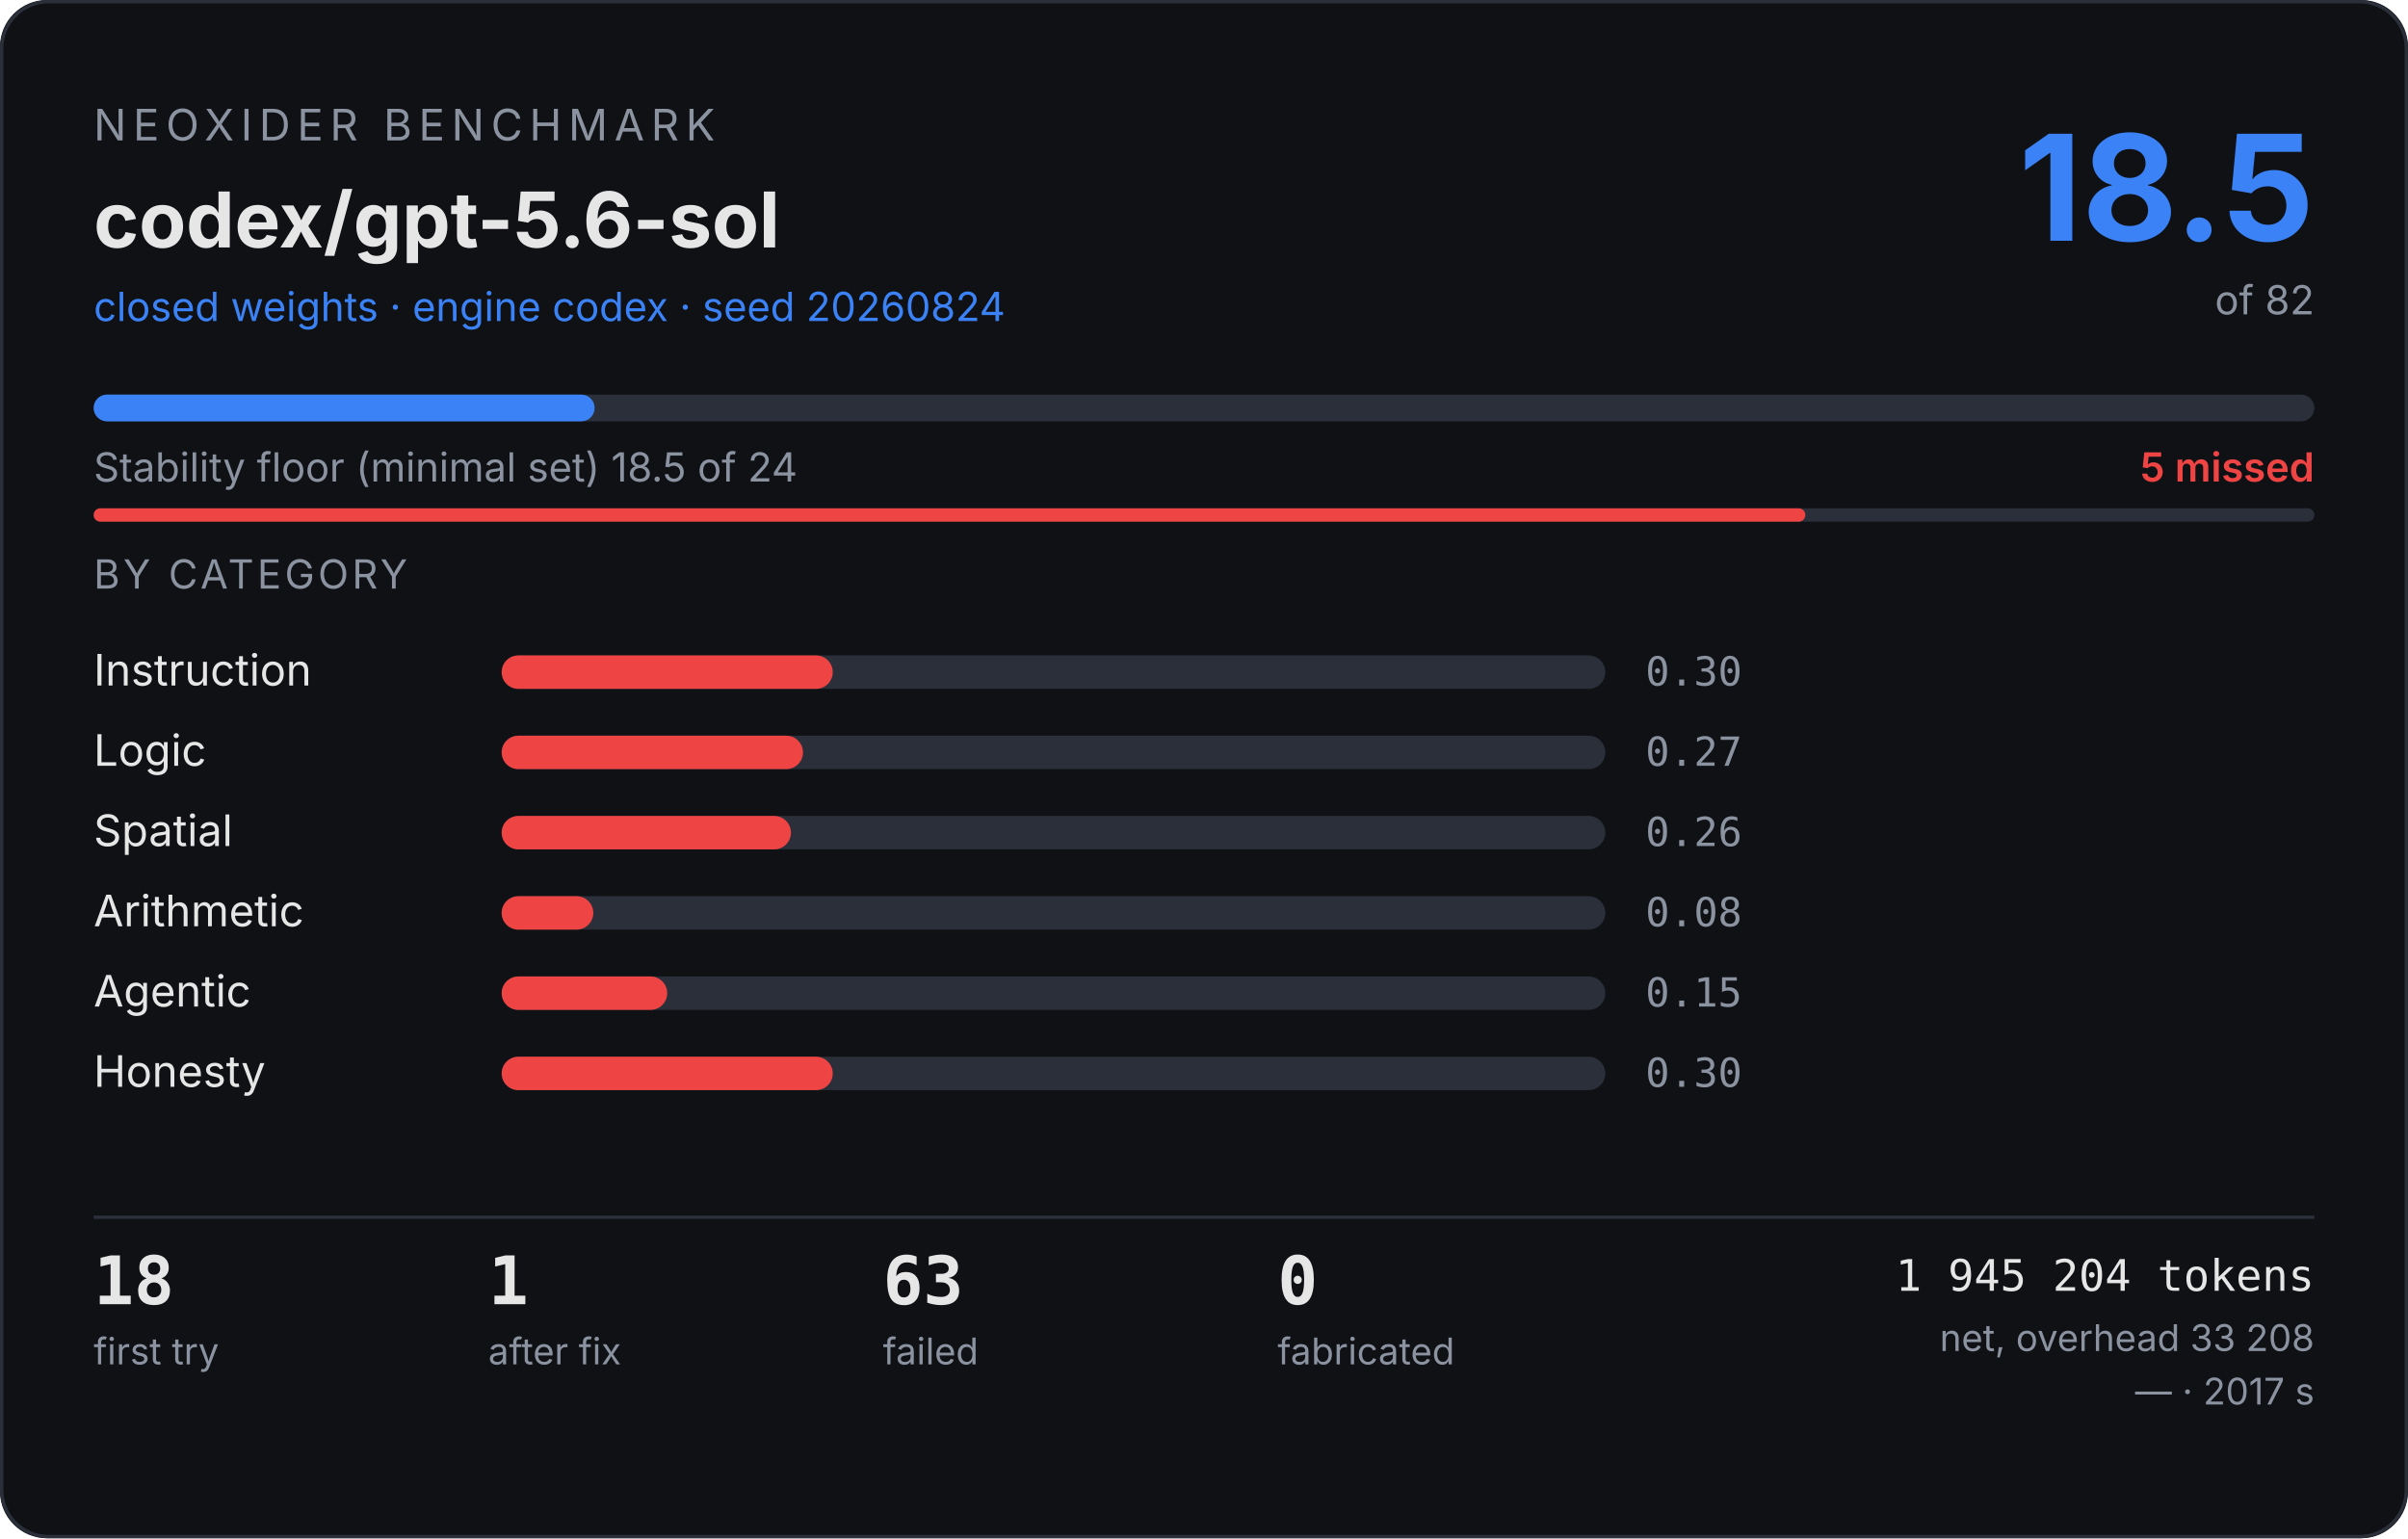
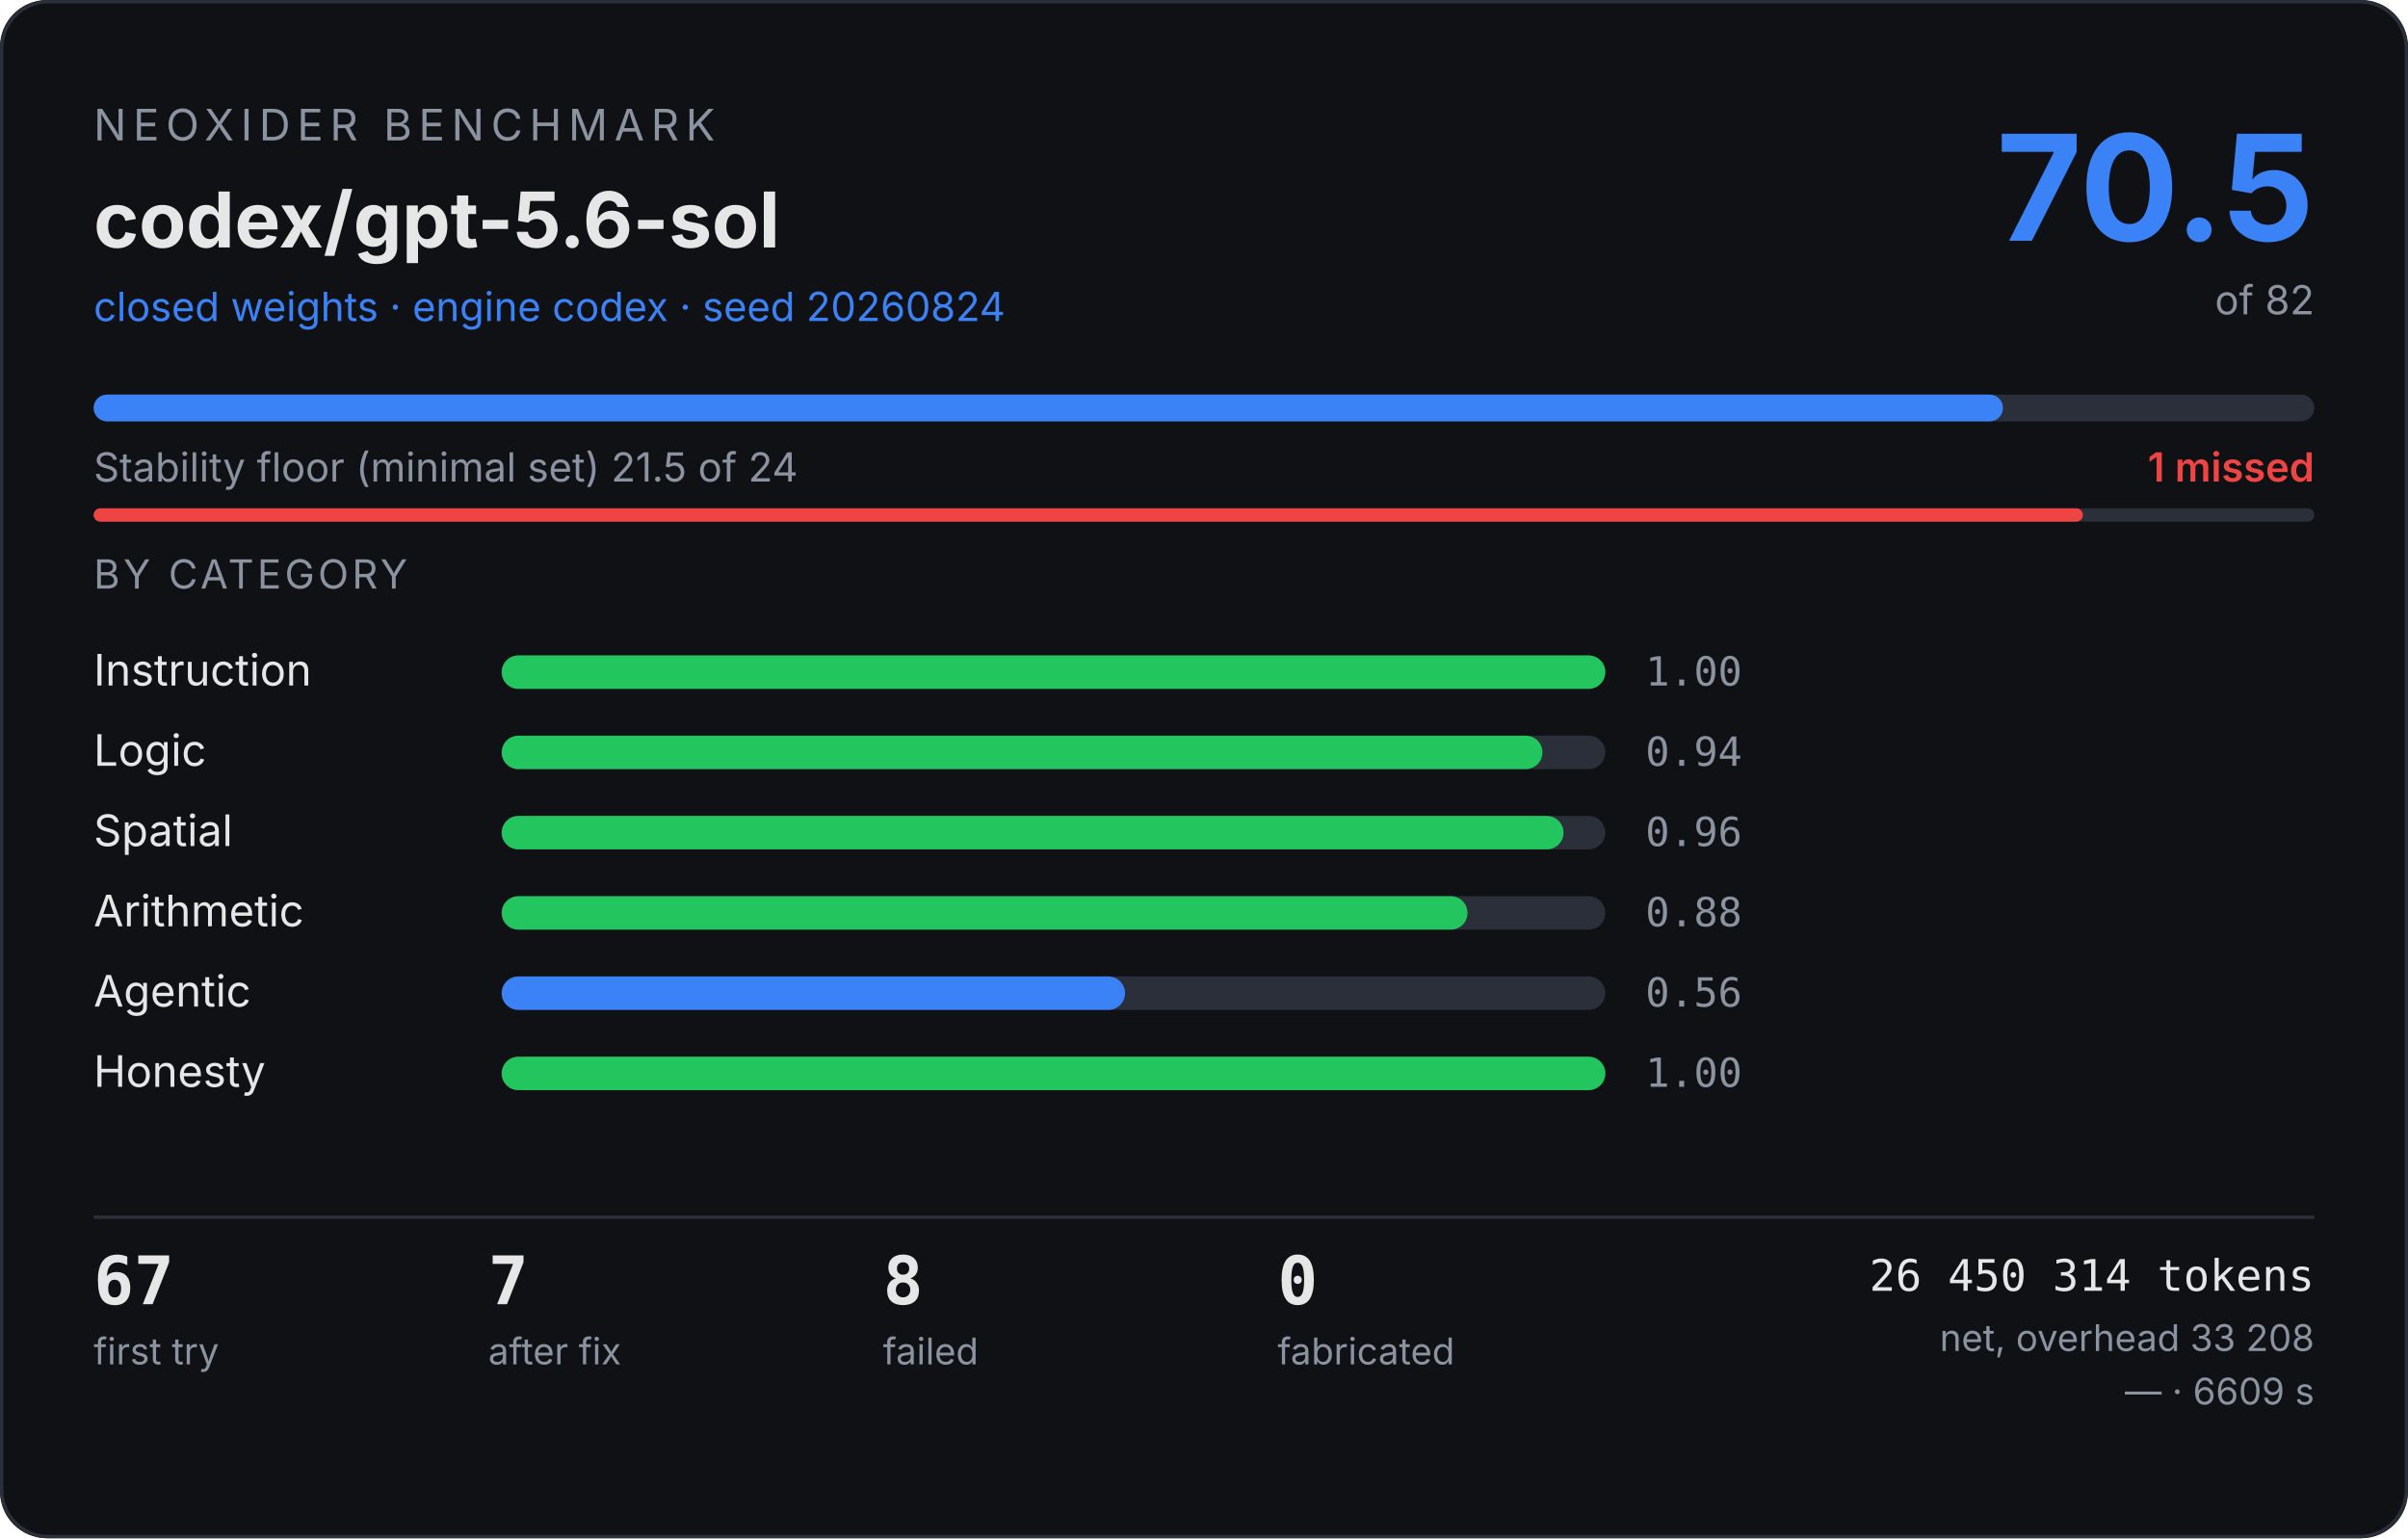
<svg xmlns="http://www.w3.org/2000/svg" width="720" height="460" viewBox="0 0 720 460" font-family="system-ui,-apple-system,Segoe UI,sans-serif">
  <rect width="720" height="460" rx="14" fill="#0f1115" />
  <rect x="0.5" y="0.5" width="719" height="459" rx="14" fill="none" stroke="#2a2f3a" />
  <text x="28" y="42" fill="#8b93a1" font-size="13" letter-spacing="2">NEOXIDER BENCHMARK</text>
  <text x="28" y="74" fill="#e6e6e6" font-size="23" font-weight="700">codex/gpt-5.6-sol</text>
  <text x="28" y="96" fill="#3b82f6" font-size="12">closed weights · engine codex · seed 20260824</text>
-   <text x="692" y="72" text-anchor="end" fill="#3b82f6" font-size="44" font-weight="700">18.5</text>
+   <text x="692" y="72" text-anchor="end" fill="#3b82f6" font-size="44" font-weight="700">70.5</text>
  <text x="692" y="94" text-anchor="end" fill="#8b93a1" font-size="12">of 82</text>
  <rect x="28" y="118" width="664" height="8" rx="4" fill="#2a2f3a" />
-   <rect x="28" y="118" width="149.8" height="8" rx="4" fill="#3b82f6" />
-   <text x="28" y="144" fill="#8b93a1" font-size="12">Stability floor (minimal set) 18.5 of 24</text>
-   <text x="692" y="144" text-anchor="end" fill="#ef4444" font-size="12" font-weight="600">5 missed</text>
+   <rect x="28" y="118" width="570.9" height="8" rx="4" fill="#3b82f6" />
+   <text x="28" y="144" fill="#8b93a1" font-size="12">Stability floor (minimal set) 21.5 of 24</text>
+   <text x="692" y="144" text-anchor="end" fill="#ef4444" font-size="12" font-weight="600">1 missed</text>
  <rect x="28" y="152" width="664" height="4" rx="2" fill="#2a2f3a" />
-   <rect x="28" y="152" width="511.8" height="4" rx="2" fill="#ef4444" />
+   <rect x="28" y="152" width="594.8" height="4" rx="2" fill="#ef4444" />
  <text x="28" y="176" fill="#8b93a1" font-size="12" letter-spacing="1">BY CATEGORY</text>
  <text x="28" y="205" fill="#e6e6e6" font-size="13">Instruction</text>
  <rect x="150" y="196" width="330" height="10" rx="5" fill="#2a2f3a" />
-   <rect x="150" y="196" width="99.0" height="10" rx="5" fill="#ef4444" />
-   <text x="492" y="205" fill="#8b93a1" font-size="12" font-family="ui-monospace,Consolas,monospace">0.30</text>
+   <rect x="150" y="196" width="330.0" height="10" rx="5" fill="#22c55e" />
+   <text x="492" y="205" fill="#8b93a1" font-size="12" font-family="ui-monospace,Consolas,monospace">1.00</text>
  <text x="28" y="229" fill="#e6e6e6" font-size="13">Logic</text>
  <rect x="150" y="220" width="330" height="10" rx="5" fill="#2a2f3a" />
-   <rect x="150" y="220" width="90.1" height="10" rx="5" fill="#ef4444" />
-   <text x="492" y="229" fill="#8b93a1" font-size="12" font-family="ui-monospace,Consolas,monospace">0.27</text>
+   <rect x="150" y="220" width="311.2" height="10" rx="5" fill="#22c55e" />
+   <text x="492" y="229" fill="#8b93a1" font-size="12" font-family="ui-monospace,Consolas,monospace">0.94</text>
  <text x="28" y="253" fill="#e6e6e6" font-size="13">Spatial</text>
  <rect x="150" y="244" width="330" height="10" rx="5" fill="#2a2f3a" />
-   <rect x="150" y="244" width="86.5" height="10" rx="5" fill="#ef4444" />
-   <text x="492" y="253" fill="#8b93a1" font-size="12" font-family="ui-monospace,Consolas,monospace">0.26</text>
+   <rect x="150" y="244" width="317.5" height="10" rx="5" fill="#22c55e" />
+   <text x="492" y="253" fill="#8b93a1" font-size="12" font-family="ui-monospace,Consolas,monospace">0.96</text>
  <text x="28" y="277" fill="#e6e6e6" font-size="13">Arithmetic</text>
  <rect x="150" y="268" width="330" height="10" rx="5" fill="#2a2f3a" />
-   <rect x="150" y="268" width="27.4" height="10" rx="5" fill="#ef4444" />
-   <text x="492" y="277" fill="#8b93a1" font-size="12" font-family="ui-monospace,Consolas,monospace">0.08</text>
+   <rect x="150" y="268" width="288.8" height="10" rx="5" fill="#22c55e" />
+   <text x="492" y="277" fill="#8b93a1" font-size="12" font-family="ui-monospace,Consolas,monospace">0.88</text>
  <text x="28" y="301" fill="#e6e6e6" font-size="13">Agentic</text>
  <rect x="150" y="292" width="330" height="10" rx="5" fill="#2a2f3a" />
-   <rect x="150" y="292" width="49.5" height="10" rx="5" fill="#ef4444" />
-   <text x="492" y="301" fill="#8b93a1" font-size="12" font-family="ui-monospace,Consolas,monospace">0.15</text>
+   <rect x="150" y="292" width="186.4" height="10" rx="5" fill="#3b82f6" />
+   <text x="492" y="301" fill="#8b93a1" font-size="12" font-family="ui-monospace,Consolas,monospace">0.56</text>
  <text x="28" y="325" fill="#e6e6e6" font-size="13">Honesty</text>
  <rect x="150" y="316" width="330" height="10" rx="5" fill="#2a2f3a" />
-   <rect x="150" y="316" width="99.0" height="10" rx="5" fill="#ef4444" />
-   <text x="492" y="325" fill="#8b93a1" font-size="12" font-family="ui-monospace,Consolas,monospace">0.30</text>
+   <rect x="150" y="316" width="330.0" height="10" rx="5" fill="#22c55e" />
+   <text x="492" y="325" fill="#8b93a1" font-size="12" font-family="ui-monospace,Consolas,monospace">1.00</text>
  <line x1="28" y1="364" x2="692" y2="364" stroke="#2a2f3a" />
-   <text x="28" y="390" fill="#e6e6e6" font-size="20" font-weight="700" font-family="ui-monospace,Consolas,monospace">18</text>
+   <text x="28" y="390" fill="#e6e6e6" font-size="20" font-weight="700" font-family="ui-monospace,Consolas,monospace">67</text>
  <text x="28" y="408" fill="#8b93a1" font-size="11">first try</text>
-   <text x="146" y="390" fill="#e6e6e6" font-size="20" font-weight="700" font-family="ui-monospace,Consolas,monospace">1</text>
+   <text x="146" y="390" fill="#e6e6e6" font-size="20" font-weight="700" font-family="ui-monospace,Consolas,monospace">7</text>
  <text x="146" y="408" fill="#8b93a1" font-size="11">after fix</text>
-   <text x="264" y="390" fill="#e6e6e6" font-size="20" font-weight="700" font-family="ui-monospace,Consolas,monospace">63</text>
+   <text x="264" y="390" fill="#e6e6e6" font-size="20" font-weight="700" font-family="ui-monospace,Consolas,monospace">8</text>
  <text x="264" y="408" fill="#8b93a1" font-size="11">failed</text>
  <text x="382" y="390" fill="#e6e6e6" font-size="20" font-weight="700" font-family="ui-monospace,Consolas,monospace">0</text>
  <text x="382" y="408" fill="#8b93a1" font-size="11">fabricated</text>
-   <text x="692" y="386" text-anchor="end" fill="#e6e6e6" font-size="13" font-family="ui-monospace,Consolas,monospace">1 945 204 tokens</text>
+   <text x="692" y="386" text-anchor="end" fill="#e6e6e6" font-size="13" font-family="ui-monospace,Consolas,monospace">26 450 314 tokens</text>
  <text x="692" y="404" text-anchor="end" fill="#8b93a1" font-size="11">net, overhead 33 208</text>
-   <text x="692" y="420" text-anchor="end" fill="#8b93a1" font-size="11">— · 2017 s</text>
+   <text x="692" y="420" text-anchor="end" fill="#8b93a1" font-size="11">— · 6609 s</text>
</svg>
